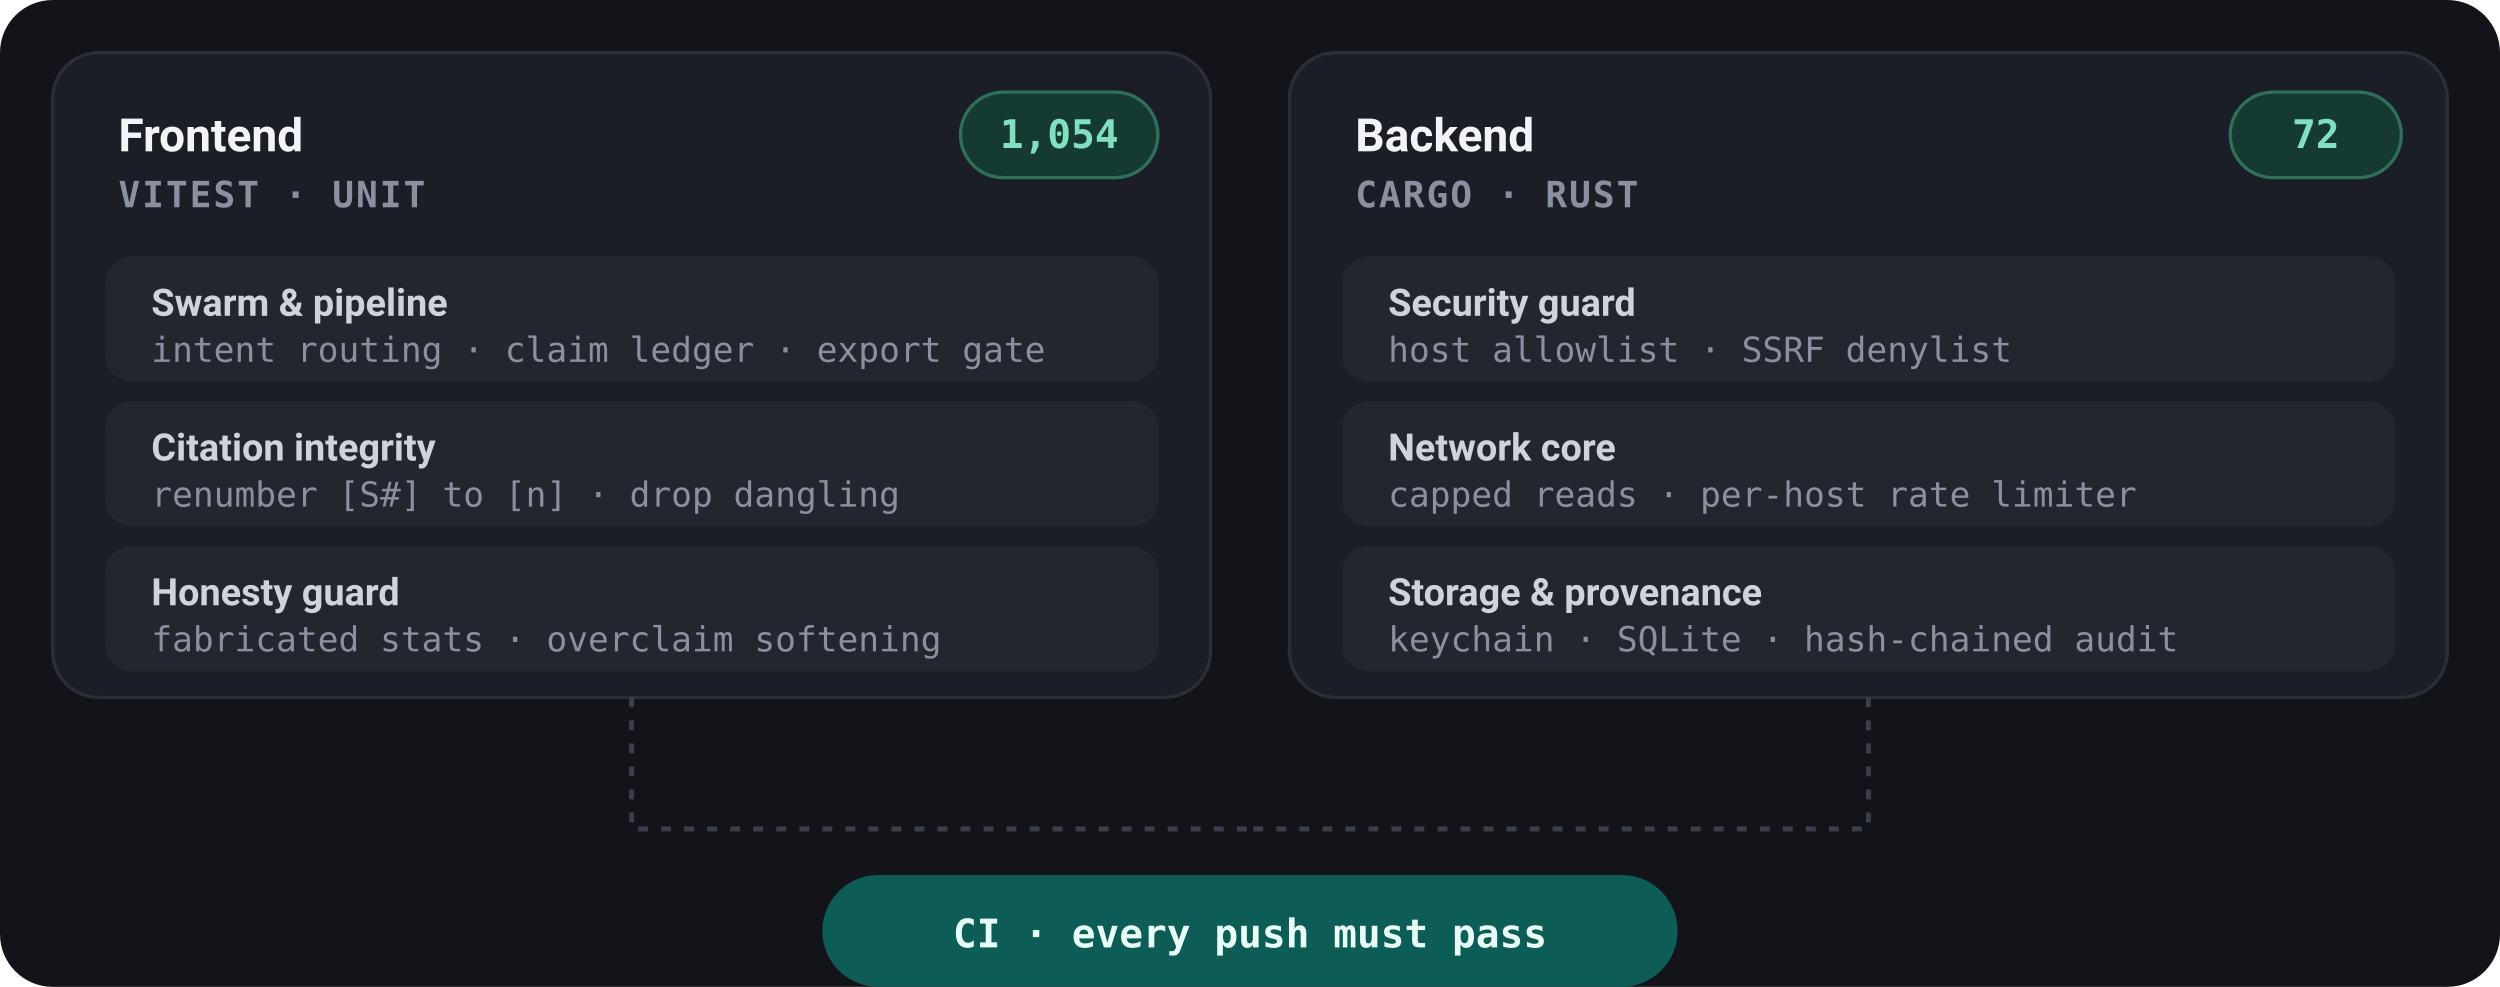
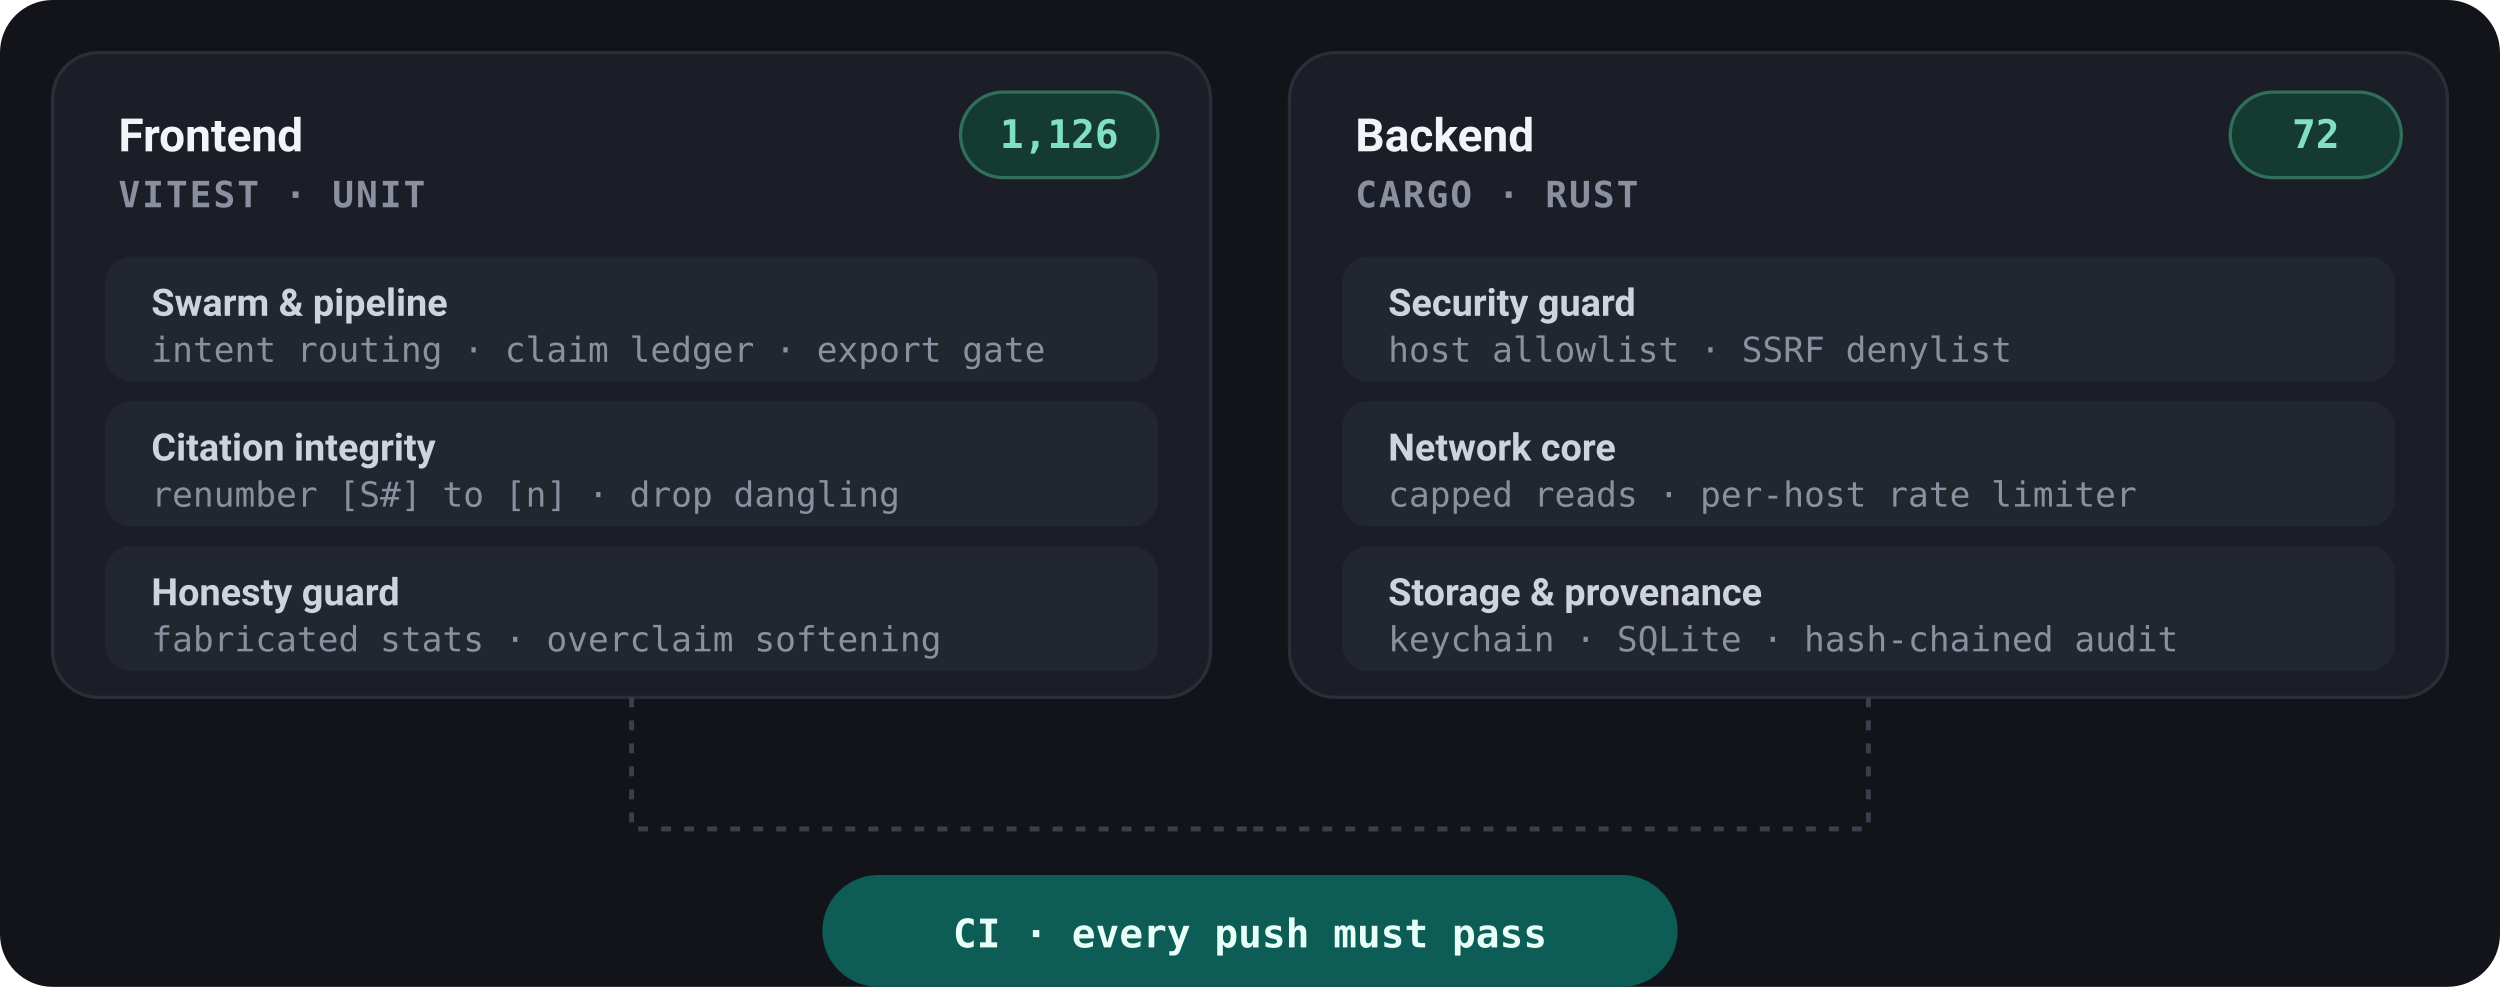
- <svg xmlns="http://www.w3.org/2000/svg" viewBox="0 0 760 300" width="760" height="300" role="img" aria-label="Two test surfaces: 1,054 Vitest frontend tests and 72 Rust backend tests, both gating CI on every push" font-family="-apple-system, BlinkMacSystemFont, 'Segoe UI', Roboto, Helvetica, Arial, sans-serif">
+ <svg xmlns="http://www.w3.org/2000/svg" viewBox="0 0 760 300" width="760" height="300" role="img" aria-label="Two test surfaces: 1,126 Vitest frontend tests and 72 Rust backend tests, both gating CI on every push" font-family="-apple-system, BlinkMacSystemFont, 'Segoe UI', Roboto, Helvetica, Arial, sans-serif">
  <rect x="0" y="0" width="760" height="300" rx="16" fill="#12141a" />
  <rect x="16" y="16" width="352" height="196" rx="14" fill="#1b1e26" stroke="#2a2e39" />
  <text x="36" y="46" font-weight="700" font-size="14" fill="#f2f4f8">Frontend</text>
  <text x="36" y="63" font-weight="600" font-size="11" letter-spacing="0.6" fill="#8b90a0" font-family="ui-monospace, 'SF Mono', Menlo, monospace">VITEST · UNIT</text>
  <rect x="292" y="28" width="60" height="26" rx="13" fill="#153a31" stroke="#2f6f5b" />
-   <text x="322" y="45" text-anchor="middle" font-weight="700" font-size="12" fill="#82e0c2" font-family="ui-monospace, monospace">1,054</text>
+   <text x="322" y="45" text-anchor="middle" font-weight="700" font-size="12" fill="#82e0c2" font-family="ui-monospace, monospace">1,126</text>
  <g>
    <rect x="32" y="78" width="320" height="38" rx="8" fill="#22262f" />
    <text x="46" y="96" font-weight="600" font-size="11.5" fill="#cfd3dc">Swarm &amp; pipeline</text>
    <text x="46" y="110" font-size="10.5" fill="#8b90a0" font-family="ui-monospace, monospace">intent routing · claim ledger · export gate</text>
    <rect x="32" y="122" width="320" height="38" rx="8" fill="#22262f" />
    <text x="46" y="140" font-weight="600" font-size="11.5" fill="#cfd3dc">Citation integrity</text>
    <text x="46" y="154" font-size="10.5" fill="#8b90a0" font-family="ui-monospace, monospace">renumber [S#] to [n] · drop dangling</text>
    <rect x="32" y="166" width="320" height="38" rx="8" fill="#22262f" />
    <text x="46" y="184" font-weight="600" font-size="11.5" fill="#cfd3dc">Honesty guard</text>
    <text x="46" y="198" font-size="10.5" fill="#8b90a0" font-family="ui-monospace, monospace">fabricated stats · overclaim softening</text>
  </g>
  <rect x="392" y="16" width="352" height="196" rx="14" fill="#1b1e26" stroke="#2a2e39" />
  <text x="412" y="46" font-weight="700" font-size="14" fill="#f2f4f8">Backend</text>
  <text x="412" y="63" font-weight="600" font-size="11" letter-spacing="0.6" fill="#8b90a0" font-family="ui-monospace, monospace">CARGO · RUST</text>
  <rect x="678" y="28" width="52" height="26" rx="13" fill="#153a31" stroke="#2f6f5b" />
  <text x="704" y="45" text-anchor="middle" font-weight="700" font-size="12" fill="#82e0c2" font-family="ui-monospace, monospace">72</text>
  <g>
    <rect x="408" y="78" width="320" height="38" rx="8" fill="#22262f" />
    <text x="422" y="96" font-weight="600" font-size="11.5" fill="#cfd3dc">Security guard</text>
    <text x="422" y="110" font-size="10.5" fill="#8b90a0" font-family="ui-monospace, monospace">host allowlist · SSRF denylist</text>
    <rect x="408" y="122" width="320" height="38" rx="8" fill="#22262f" />
    <text x="422" y="140" font-weight="600" font-size="11.5" fill="#cfd3dc">Network core</text>
    <text x="422" y="154" font-size="10.5" fill="#8b90a0" font-family="ui-monospace, monospace">capped reads · per-host rate limiter</text>
    <rect x="408" y="166" width="320" height="38" rx="8" fill="#22262f" />
    <text x="422" y="184" font-weight="600" font-size="11.5" fill="#cfd3dc">Storage &amp; provenance</text>
    <text x="422" y="198" font-size="10.5" fill="#8b90a0" font-family="ui-monospace, monospace">keychain · SQLite · hash-chained audit</text>
  </g>
  <path d="M192 212 L192 252 L380 252" fill="none" stroke="#3a3f4b" stroke-width="1.5" stroke-dasharray="3 4" />
  <path d="M568 212 L568 252 L380 252" fill="none" stroke="#3a3f4b" stroke-width="1.5" stroke-dasharray="3 4" />
  <rect x="250" y="266" width="260" height="34" rx="17" fill="#0d5c56" />
  <text x="380" y="288" text-anchor="middle" font-weight="700" font-size="12" fill="#e8fff8" font-family="ui-monospace, monospace">CI · every push must pass</text>
</svg>
